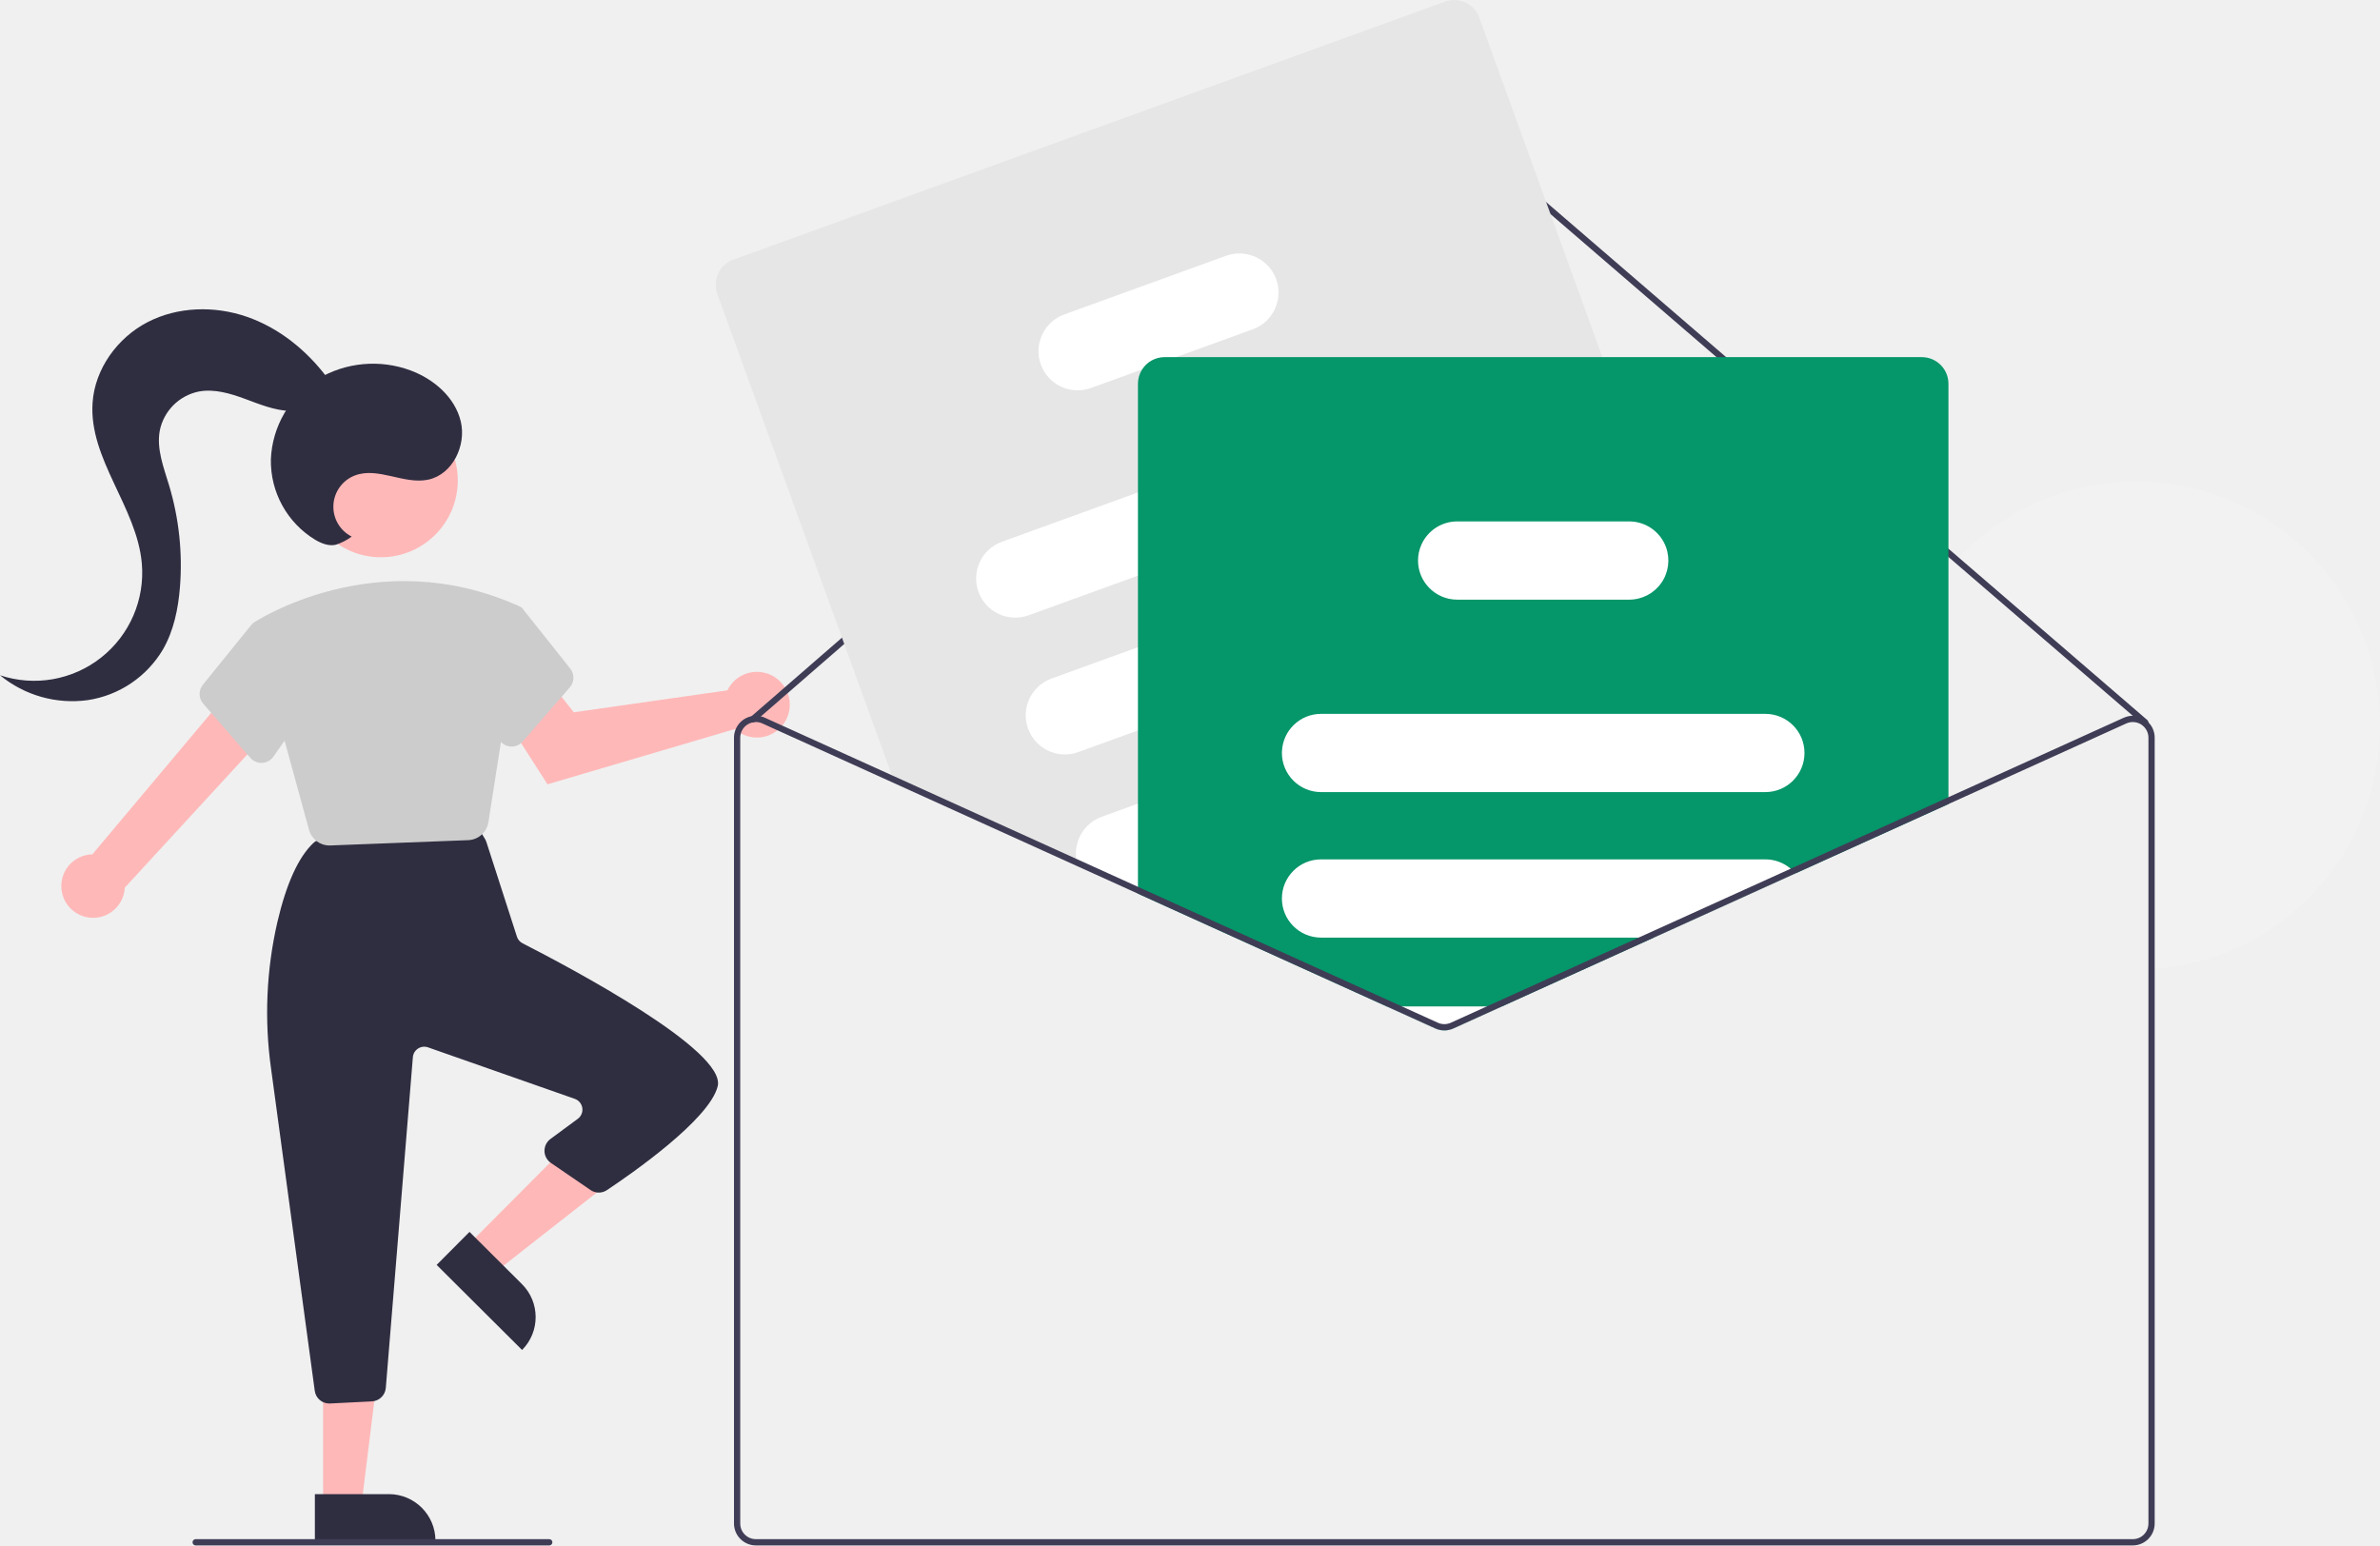
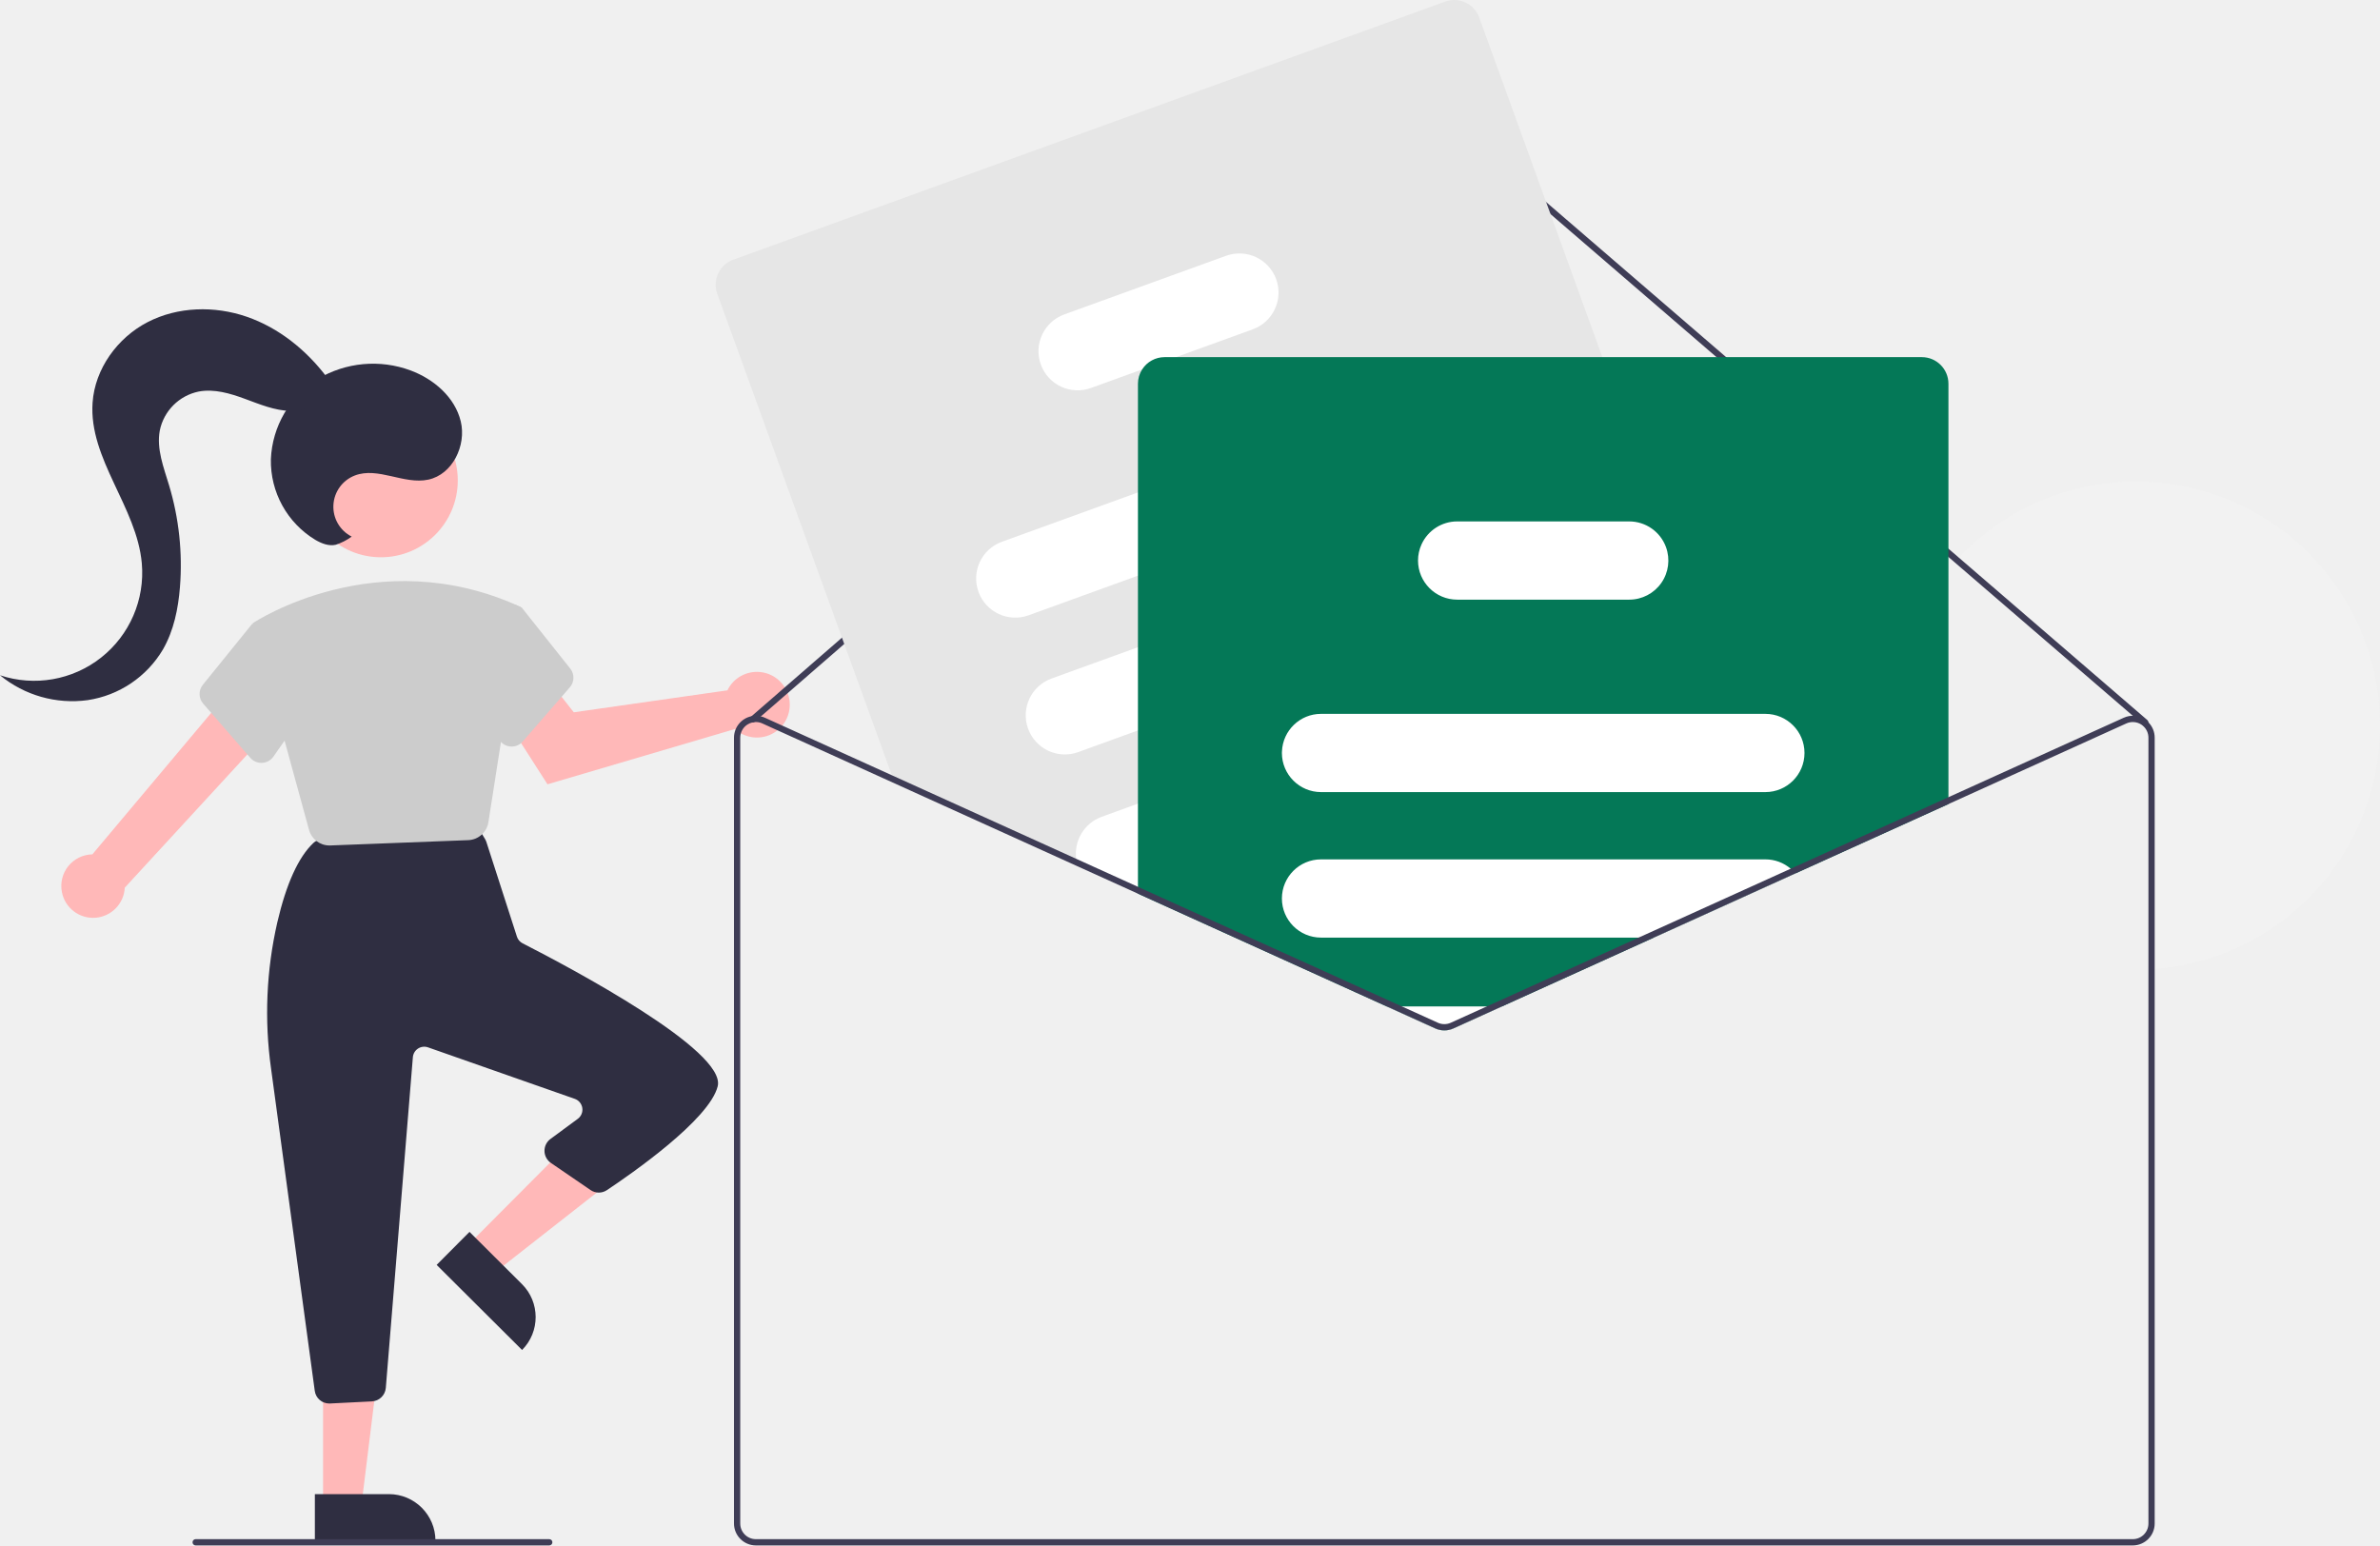
<svg xmlns="http://www.w3.org/2000/svg" id="b0e398ea-9313-46b3-a3ee-bf7f717038b1" data-name="Layer 1" width="760.554" height="493.87" viewBox="0 0 760.554 493.87">
  <path d="M980.277,434.935a77.996,77.996,0,0,1-72,77.77c-.66.05-1.33.1-2,.13v-74.03a4.959,4.959,0,0,0-1.84-3.86,1.247,1.247,0,0,0-.22-.18,1.861,1.861,0,0,0-.23-.16,5.001,5.001,0,0,0-4.77-.35l-.83-1.82a7.007,7.007,0,0,1,2.89-.63l-56.96-49.07c.44-.5.9-.99,1.36-1.48a78.007,78.007,0,0,1,134.6,53.68Z" transform="translate(-219.7232 -203.0649)" fill="#f2f2f2" />
  <path d="M239.501,488.121a10.087,10.087,0,0,1,9.73-12.023l44.962-53.523,11.225,14.352-45.823,49.812a10.142,10.142,0,0,1-20.095,1.382Z" transform="translate(-219.7232 -203.0649)" fill="#ffb8b8" />
  <path d="M453.01,422.243a10.527,10.527,0,0,0-.832,1.433l-49.094,7.018-7.455-9.465-15.754,9.384,14.809,23.089,59.875-17.65A10.496,10.496,0,1,0,453.01,422.243Z" transform="translate(-219.7232 -203.0649)" fill="#ffb8b8" />
  <polygon points="149.426 398.009 158.114 406.659 195.614 377.267 182.792 364.5 149.426 398.009" fill="#ffb8b8" />
  <path d="M358.894,608.163h38.531a0,0,0,0,1,0,0v14.887a0,0,0,0,1,0,0H373.781a14.887,14.887,0,0,1-14.887-14.887v0A0,0,0,0,1,358.894,608.163Z" transform="translate(-7.95298 1115.599) rotate(-135.1232)" fill="#2f2e41" />
  <polygon points="103.246 480.98 115.506 480.98 121.338 433.692 103.244 433.692 103.246 480.98" fill="#ffb8b8" />
  <path d="M320.342,680.541h38.531a0,0,0,0,1,0,0v14.887a0,0,0,0,1,0,0H335.229a14.887,14.887,0,0,1-14.887-14.887v0A0,0,0,0,1,320.342,680.541Z" transform="translate(459.523 1172.889) rotate(179.9974)" fill="#2f2e41" />
  <path d="M320.304,647.522l-13.964-102.987a128.95,128.95,0,0,1,2.001-46.716c2.866-12.312,6.737-20.84,11.507-25.347a4.718,4.718,0,0,1,2.743-1.253l46.106-4.803a4.706,4.706,0,0,1,4.51,2.254l1.516,2.526a4.698,4.698,0,0,1,.442.974l9.748,30.22a3.616,3.616,0,0,0,1.808,2.126c15.348,7.836,65.203,34.288,62.35,45.7-2.681,10.723-27.779,28.11-35.408,33.183a4.661,4.661,0,0,1-5.24-.04L395.761,574.695a4.693,4.693,0,0,1-.134-7.651l8.733-6.434a3.651,3.651,0,0,0-.957-6.384l-46.898-16.456a3.65,3.65,0,0,0-4.846,3.147l-8.647,105.688a4.705,4.705,0,0,1-4.443,4.304l-13.379.669c-.081.004-.162.006-.243.006A4.663,4.663,0,0,1,320.304,647.522Z" transform="translate(-219.7232 -203.0649)" fill="#2f2e41" />
  <circle cx="121.726" cy="153.524" r="24.561" fill="#ffb8b8" />
  <path d="M318.477,468.265l-18.079-65.965.31-.209c.388-.262,39.356-25.993,84.98-5.257l.827.475L375.802,465.776a6.786,6.786,0,0,1-6.444,5.777L325.275,473.248c-.089.003-.177.005-.266.005A6.751,6.751,0,0,1,318.477,468.265Z" transform="translate(-219.7232 -203.0649)" fill="#ccc" />
  <path d="M299.71,445.244l-15.057-17.315a4.686,4.686,0,0,1-.106-6.032l15.741-19.445,12.083,3.296,6.406,22.422-11.681,16.687a4.665,4.665,0,0,1-3.599,1.995c-.084.004-.168.006-.252.006A4.66,4.66,0,0,1,299.71,445.244Z" transform="translate(-219.7232 -203.0649)" fill="#ccc" />
  <path d="M382.975,441.637a4.665,4.665,0,0,1-3.599-1.995l-11.681-16.687,5.618-23.602,11.125-3.034,2.076.991,15.41,19.374a4.686,4.686,0,0,1-.106,6.032l-15.057,17.315a4.66,4.66,0,0,1-3.535,1.613C383.143,441.643,383.059,441.641,382.975,441.637Z" transform="translate(-219.7232 -203.0649)" fill="#ccc" />
  <path d="M906.277,433.905a.98.98,0,0,1-.24.68 1.0 1,0,0,1-1.41.11l-3.35-2.89-56.96-49.07L684.557,245.085a5.02,5.02,0,0,0-6.54.01l-215.14,186.91-1.94,1.68a.966.966,0,0,1-.25.16,1,1,0,0,1-.51.08,1.025,1.025,0,0,1-.65-.33.997.997,0,0,1,.09-1.41l.27-.24,216.82-188.36a7.047,7.047,0,0,1,9.16-.02l159.81,137.69,60.25,51.92A1.016,1.016,0,0,1,906.277,433.905Z" transform="translate(-219.7232 -203.0649)" fill="#3f3d56" />
  <path d="M784.807,463.435l-2.63-7.24-9.06-25-19.52-53.83-21.82-60.17-39.35-108.53a8.516,8.516,0,0,0-10.89-5.09l-227.51,82.49a8.512,8.512,0,0,0-5.09,10.89l55.79,153.86.95,2.63,58.56,26.54,16.46,7.46,2.67,1.21,69.69,31.59,2.7-.98,45.71-16.57,68.95-25,9.29-3.37A8.518,8.518,0,0,0,784.807,463.435Z" transform="translate(-219.7232 -203.0649)" fill="#e6e6e6" />
  <path d="M689.407,335.275a12.522,12.522,0,0,0-16.02-7.49l-90.02,32.65-43.47,15.76a12.498,12.498,0,1,0,8.52,23.5l34.95-12.67,98.55-35.73A12.522,12.522,0,0,0,689.407,335.275Z" transform="translate(-219.7232 -203.0649)" fill="#fff" />
  <path d="M705.257,378.995a12.522,12.522,0,0,0-16.02-7.49l-15.25,5.53-90.62,32.86-27.62,10.01a12.503,12.503,0,0,0,8.52,23.51l19.1-6.93,114.4-41.48c.26-.09.51-.2.76-.31A12.498,12.498,0,0,0,705.257,378.995Z" transform="translate(-219.7232 -203.0649)" fill="#fff" />
  <path d="M721.277,423.175a12.511,12.511,0,0,0-16.01-7.49l-42.77,15.51-33.11,12.01-46.02,16.68-11.6,4.21a12.527,12.527,0,0,0-8.13,13.42,12.365,12.365,0,0,0,.6,2.47l16.46,7.46,2.67-.97h.02l83.51-30.28,46.89-17a12.511,12.511,0,0,0,7.49-16.02Z" transform="translate(-219.7232 -203.0649)" fill="#fff" />
  <path d="M627.547,292.295a12.522,12.522,0,0,0-16.02-7.49l-51.7,18.74a12.503,12.503,0,0,0,8.52,23.51l16.36-5.93,10.83-3.93,24.521-8.89A12.511,12.511,0,0,0,627.547,292.295Z" transform="translate(-219.7232 -203.0649)" fill="#fff" />
-   <path d="M833.867,317.195h-242a8.502,8.502,0,0,0-7.16,3.93,8.414,8.414,0,0,0-1.34,4.57v162.96l69.69,31.59,9.82,4.45,15.51,7.03a7.02,7.02,0,0,0,5.78,0l15.51-7.03,48.54-22,45.24-20.51,48.91-22.16v-134.33A8.505,8.505,0,0,0,833.867,317.195Z" transform="translate(-219.7232 -203.0649)" fill="#059669" />
+   <path d="M833.867,317.195h-242a8.502,8.502,0,0,0-7.16,3.93,8.414,8.414,0,0,0-1.34,4.57v162.96l69.69,31.59,9.82,4.45,15.51,7.03a7.02,7.02,0,0,0,5.78,0l15.51-7.03,48.54-22,45.24-20.51,48.91-22.16v-134.33A8.505,8.505,0,0,0,833.867,317.195Z" transform="translate(-219.7232 -203.0649)" fill="#047857" />
  <path d="M783.867,431.195h-142a12.497,12.497,0,0,0-12.48,12.01,4.011,4.011,0,0,0-.02.49,12.518,12.518,0,0,0,12.5,12.5h142a12.5,12.5,0,0,0,0-25Z" transform="translate(-219.7232 -203.0649)" fill="#fff" />
  <path d="M791.957,480.675a12.411,12.411,0,0,0-8.09-2.98h-142a12.5,12.5,0,0,0,0,25H748.217l45.24-20.51A12.583,12.583,0,0,0,791.957,480.675Z" transform="translate(-219.7232 -203.0649)" fill="#fff" />
  <path d="M662.877,524.695l15.51,7.03a7.02,7.02,0,0,0,5.78,0l15.51-7.03Z" transform="translate(-219.7232 -203.0649)" fill="#fff" />
  <path d="M752.107,377.905a12.506,12.506,0,0,0-11.74-8.21h-55a12.509,12.509,0,0,0-11.38,7.34,12.358,12.358,0,0,0-1.12,5.16,12.518,12.518,0,0,0,12.5,12.5h55a12.499,12.499,0,0,0,11.74-16.79Z" transform="translate(-219.7232 -203.0649)" fill="#fff" />
  <path d="M743.367,502.695l-48.54,22-11.49,5.21a5.016,5.016,0,0,1-4.12,0l-11.49-5.21h-4.85l15.51,7.03a7.02,7.02,0,0,0,5.78,0l15.51-7.03,48.54-22Zm0,0-48.54,22-11.49,5.21a5.016,5.016,0,0,1-4.12,0l-11.49-5.21h-4.85l15.51,7.03a7.02,7.02,0,0,0,5.78,0l15.51-7.03,48.54-22Zm0,0-48.54,22-11.49,5.21a5.016,5.016,0,0,1-4.12,0l-11.49-5.21h-4.85l15.51,7.03a7.02,7.02,0,0,0,5.78,0l15.51-7.03,48.54-22Zm162.91-68.79a7.638,7.638,0,0,0-1.21-.98,6.961,6.961,0,0,0-6.68-.49l-106.43,48.24-48.59,22.02-48.54,22-11.49,5.21a5.016,5.016,0,0,1-4.12,0l-11.49-5.21-11.97-5.43-72.37-32.79-.02-.01-19.73-8.95-58.91-26.7-40.56-18.38a6.107,6.107,0,0,0-1.29-.43,6.709,6.709,0,0,0-2.99-.06,7.017,7.017,0,0,0-5.61,6.86v251.13a7.008,7.008,0,0,0,7,7h440a7.008,7.008,0,0,0,7-7v-251.13A6.972,6.972,0,0,0,906.277,433.905Zm0,256.03a5.002,5.002,0,0,1-5,5h-440a5.002,5.002,0,0,1-5-5v-251.13a5.001,5.001,0,0,1,2.29-4.2,5.168,5.168,0,0,1,1.61-.68,4.511,4.511,0,0,1,.51-.08,3.898,3.898,0,0,1,.59-.04,4.97,4.97,0,0,1,2.06.45l42.34,19.19,58.56,26.54,16.46,7.46,2.67,1.21,69.69,31.59,9.82,4.45,15.51,7.03a7.02,7.02,0,0,0,5.78,0l15.51-7.03,48.54-22,45.24-20.51,105.76-47.93a5.001,5.001,0,0,1,4.77.35,1.861,1.861,0,0,1,.23.16,1.247,1.247,0,0,1,.22.18,4.959,4.959,0,0,1,1.84,3.86Zm-162.91-187.24-48.54,22-11.49,5.21a5.016,5.016,0,0,1-4.12,0l-11.49-5.21h-4.85l15.51,7.03a7.02,7.02,0,0,0,5.78,0l15.51-7.03,48.54-22Zm0,0-48.54,22-11.49,5.21a5.016,5.016,0,0,1-4.12,0l-11.49-5.21h-4.85l15.51,7.03a7.02,7.02,0,0,0,5.78,0l15.51-7.03,48.54-22Zm-162.67-15.25,2.67,1.21v-2.18Zm162.67,15.25-48.54,22-11.49,5.21a5.016,5.016,0,0,1-4.12,0l-11.49-5.21h-4.85l15.51,7.03a7.02,7.02,0,0,0,5.78,0l15.51-7.03,48.54-22Z" transform="translate(-219.7232 -203.0649)" fill="#3f3d56" />
  <path d="M395.249,696.935h-113a1,1,0,0,1,0-2h113a1,1,0,1,1,0,2Z" transform="translate(-219.7232 -203.0649)" fill="#3f3d56" />
  <path d="M332.111,374.55a10.702,10.702,0,0,1,.99-19.527c7.412-2.86,15.72,2.977,23.489,1.317,7.743-1.654,12.223-10.911,10.374-18.611s-8.575-13.499-15.993-16.268a34.48,34.48,0,0,0-29.741,2.726,31.751,31.751,0,0,0-14.945,25.634,29.437,29.437,0,0,0,14.244,25.791c1.975,1.138,4.273,2.052,6.494,1.54A18.1,18.1,0,0,0,332.111,374.55Z" transform="translate(-219.7232 -203.0649)" fill="#2f2e41" />
  <path d="M324.152,323.589c-6.535-8.668-15.358-15.79-25.624-19.32s-21.997-3.247-31.639,1.742-16.832,14.899-17.582,25.729c-1.249,18.025,14.152,33.346,15.733,51.345a34.526,34.526,0,0,1-45.317,35.773,36.35,36.35,0,0,0,28.017,7.951,33.786,33.786,0,0,0,24.047-16.181c3.466-6.023,4.89-13.018,5.442-19.945a88.618,88.618,0,0,0-3.468-32.493c-1.728-5.741-4.07-11.649-2.975-17.544a15.966,15.966,0,0,1,12.435-12.454c4.953-.928,10.018.584,14.747,2.323s9.498,3.753,14.536,3.868,10.526-2.191,12.473-6.839Z" transform="translate(-219.7232 -203.0649)" fill="#2f2e41" />
</svg>
